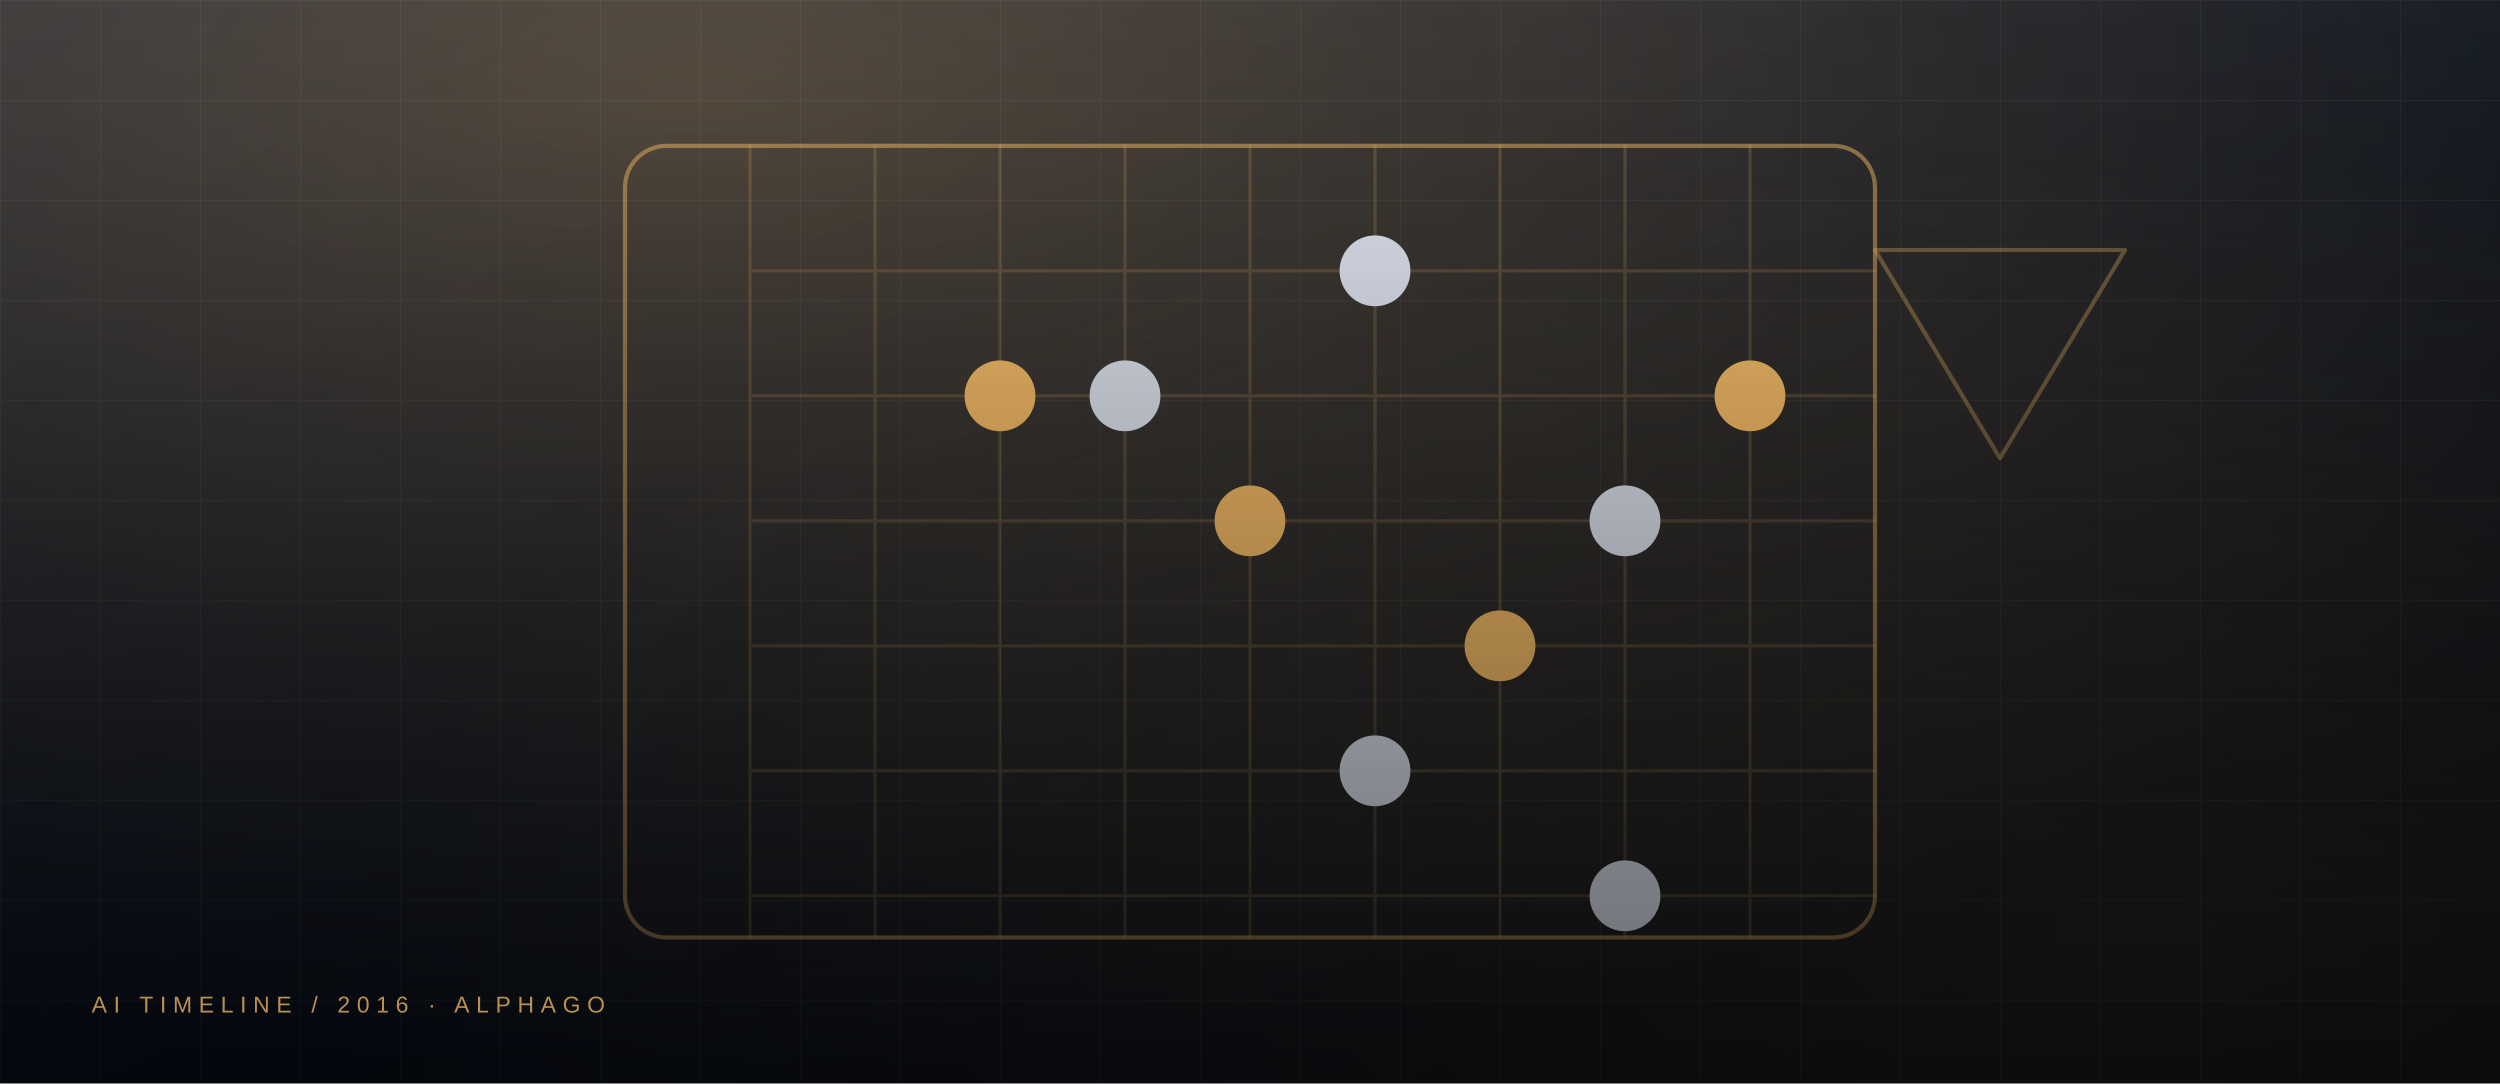
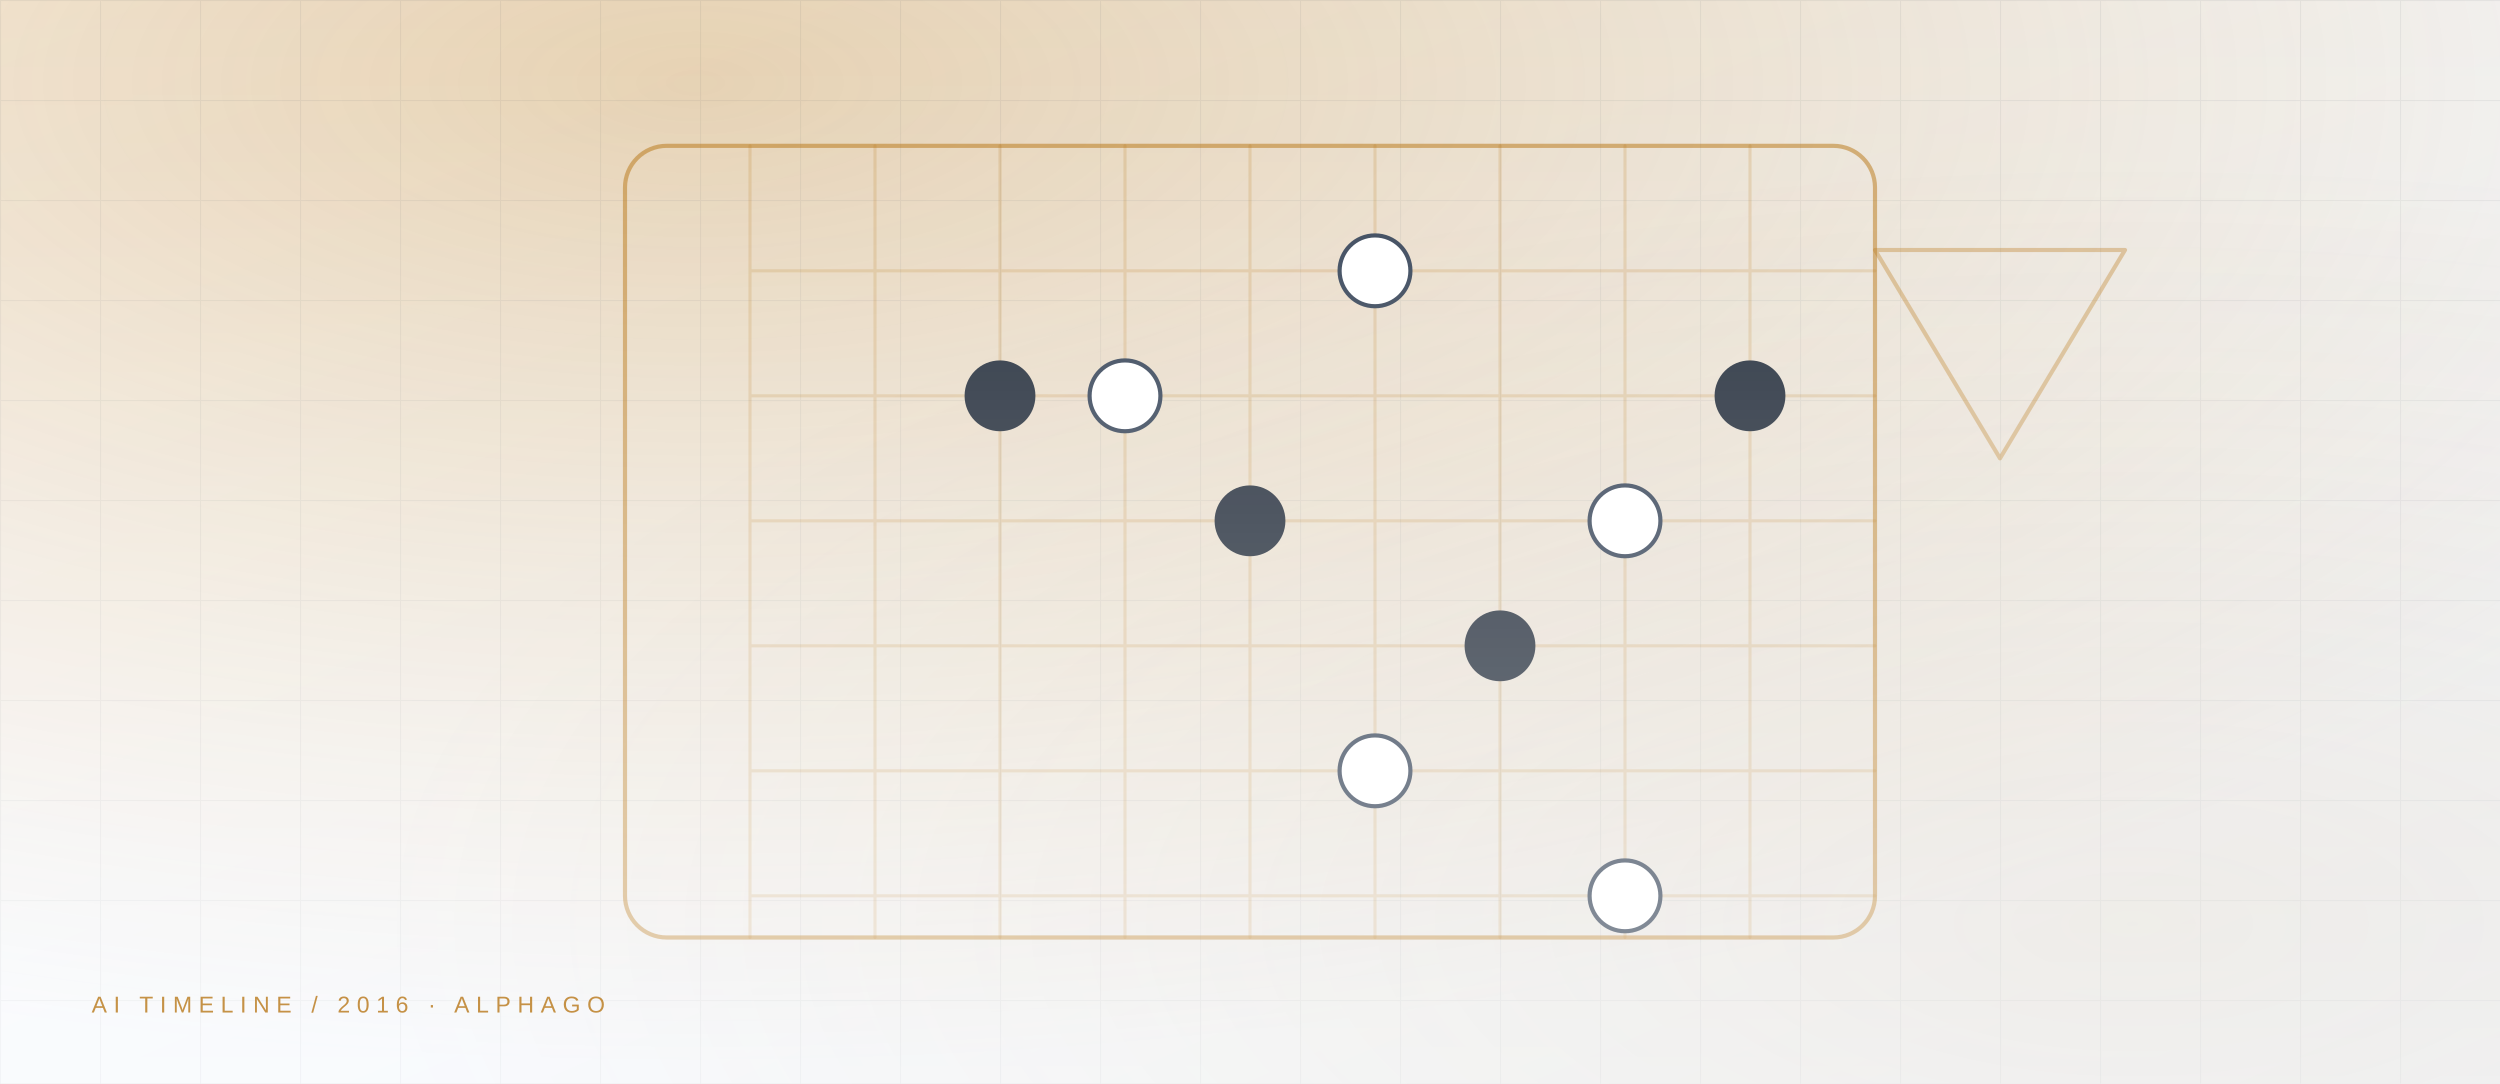
<svg xmlns="http://www.w3.org/2000/svg" width="1200" height="520" viewBox="0 0 1200 520" role="img">
  <defs>
    <linearGradient id="bg" x1="0" y1="0" x2="1" y2="1">
-       <stop offset="0" stop-color="#121d34" />
-       <stop offset=".55" stop-color="#0a1220" />
-       <stop offset="1" stop-color="#070b14" />
+       <stop offset="0" stop-color="#ffffff" />
+       <stop offset=".55" stop-color="#f4f7fc" />
+       <stop offset="1" stop-color="#e8eff8" />
    </linearGradient>
    <radialGradient id="glow" cx=".28" cy=".08" r=".9">
-       <stop offset="0" stop-color="#ffc46b" stop-opacity=".30" />
-       <stop offset="1" stop-color="#ffc46b" stop-opacity="0" />
+       <stop offset="0" stop-color="#b26a00" stop-opacity=".30" />
+       <stop offset="1" stop-color="#b26a00" stop-opacity="0" />
    </radialGradient>
    <radialGradient id="glow2" cx=".85" cy=".85" r=".7">
-       <stop offset="0" stop-color="#ffc46b" stop-opacity=".12" />
-       <stop offset="1" stop-color="#ffc46b" stop-opacity="0" />
+       <stop offset="0" stop-color="#b26a00" stop-opacity=".12" />
+       <stop offset="1" stop-color="#b26a00" stop-opacity="0" />
    </radialGradient>
    <pattern id="grid" width="48" height="48" patternUnits="userSpaceOnUse">
-       <path d="M48 0H0V48" fill="none" stroke="#ffffff" stroke-opacity=".05" />
+       <path d="M48 0H0V48" fill="none" stroke="#1f2937" stroke-opacity=".06" />
    </pattern>
    <linearGradient id="fade" x1="0" y1="0" x2="0" y2="1">
-       <stop offset="0" stop-color="#000" stop-opacity="0" />
-       <stop offset="1" stop-color="#000" stop-opacity=".58" />
+       <stop offset="0" stop-color="#ffffff" stop-opacity="0" />
+       <stop offset="1" stop-color="#ffffff" stop-opacity=".45" />
    </linearGradient>
  </defs>
  <rect width="1200" height="520" fill="url(#bg)" />
  <rect width="1200" height="520" fill="url(#glow)" />
  <rect width="1200" height="520" fill="url(#glow2)" />
  <rect width="1200" height="520" fill="url(#grid)" />
  <g fill="none" stroke-linecap="round" stroke-linejoin="round">
-     <rect x="300" y="70" width="600" height="380" rx="20" stroke="#ffc46b" stroke-opacity=".5" stroke-width="2" />
-     <g stroke="#ffc46b" stroke-opacity=".18" stroke-width="1.5">
+     <rect x="300" y="70" width="600" height="380" rx="20" stroke="#b26a00" stroke-opacity=".5" stroke-width="2" />
+     <g stroke="#b26a00" stroke-opacity=".18" stroke-width="1.5">
      <path d="M360 70v380M420 70v380M480 70v380M540 70v380M600 70v380M660 70v380M720 70v380M780 70v380M840 70v380M360 130h540M360 190h540M360 250h540M360 310h540M360 370h540M360 430h540" />
    </g>
-     <g fill="#ffc46b">
+     <g fill="#1f2937">
      <circle cx="480" cy="190" r="17" />
      <circle cx="600" cy="250" r="17" />
      <circle cx="720" cy="310" r="17" />
      <circle cx="840" cy="190" r="17" />
    </g>
-     <g fill="#e8edf9">
+     <g fill="#ffffff" stroke="#334155" stroke-width="2">
      <circle cx="540" cy="190" r="17" />
      <circle cx="660" cy="130" r="17" />
      <circle cx="660" cy="370" r="17" />
      <circle cx="780" cy="250" r="17" />
      <circle cx="780" cy="430" r="17" />
    </g>
-     <path d="M900 120l120 0-60 100z" stroke="#ffc46b" stroke-opacity=".35" stroke-width="2" />
+     <path d="M900 120l120 0-60 100z" stroke="#b26a00" stroke-opacity=".35" stroke-width="2" />
  </g>
  <rect width="1200" height="520" fill="url(#fade)" />
-   <text x="44" y="486" font-family="Segoe UI, Arial, sans-serif" font-size="11" letter-spacing="3.2" fill="#ffc46b" fill-opacity=".72">AI TIMELINE / 2016 · ALPHAGO</text>
+   <text x="44" y="486" font-family="Segoe UI, Arial, sans-serif" font-size="11" letter-spacing="3.2" fill="#b26a00" fill-opacity=".72">AI TIMELINE / 2016 · ALPHAGO</text>
</svg>
